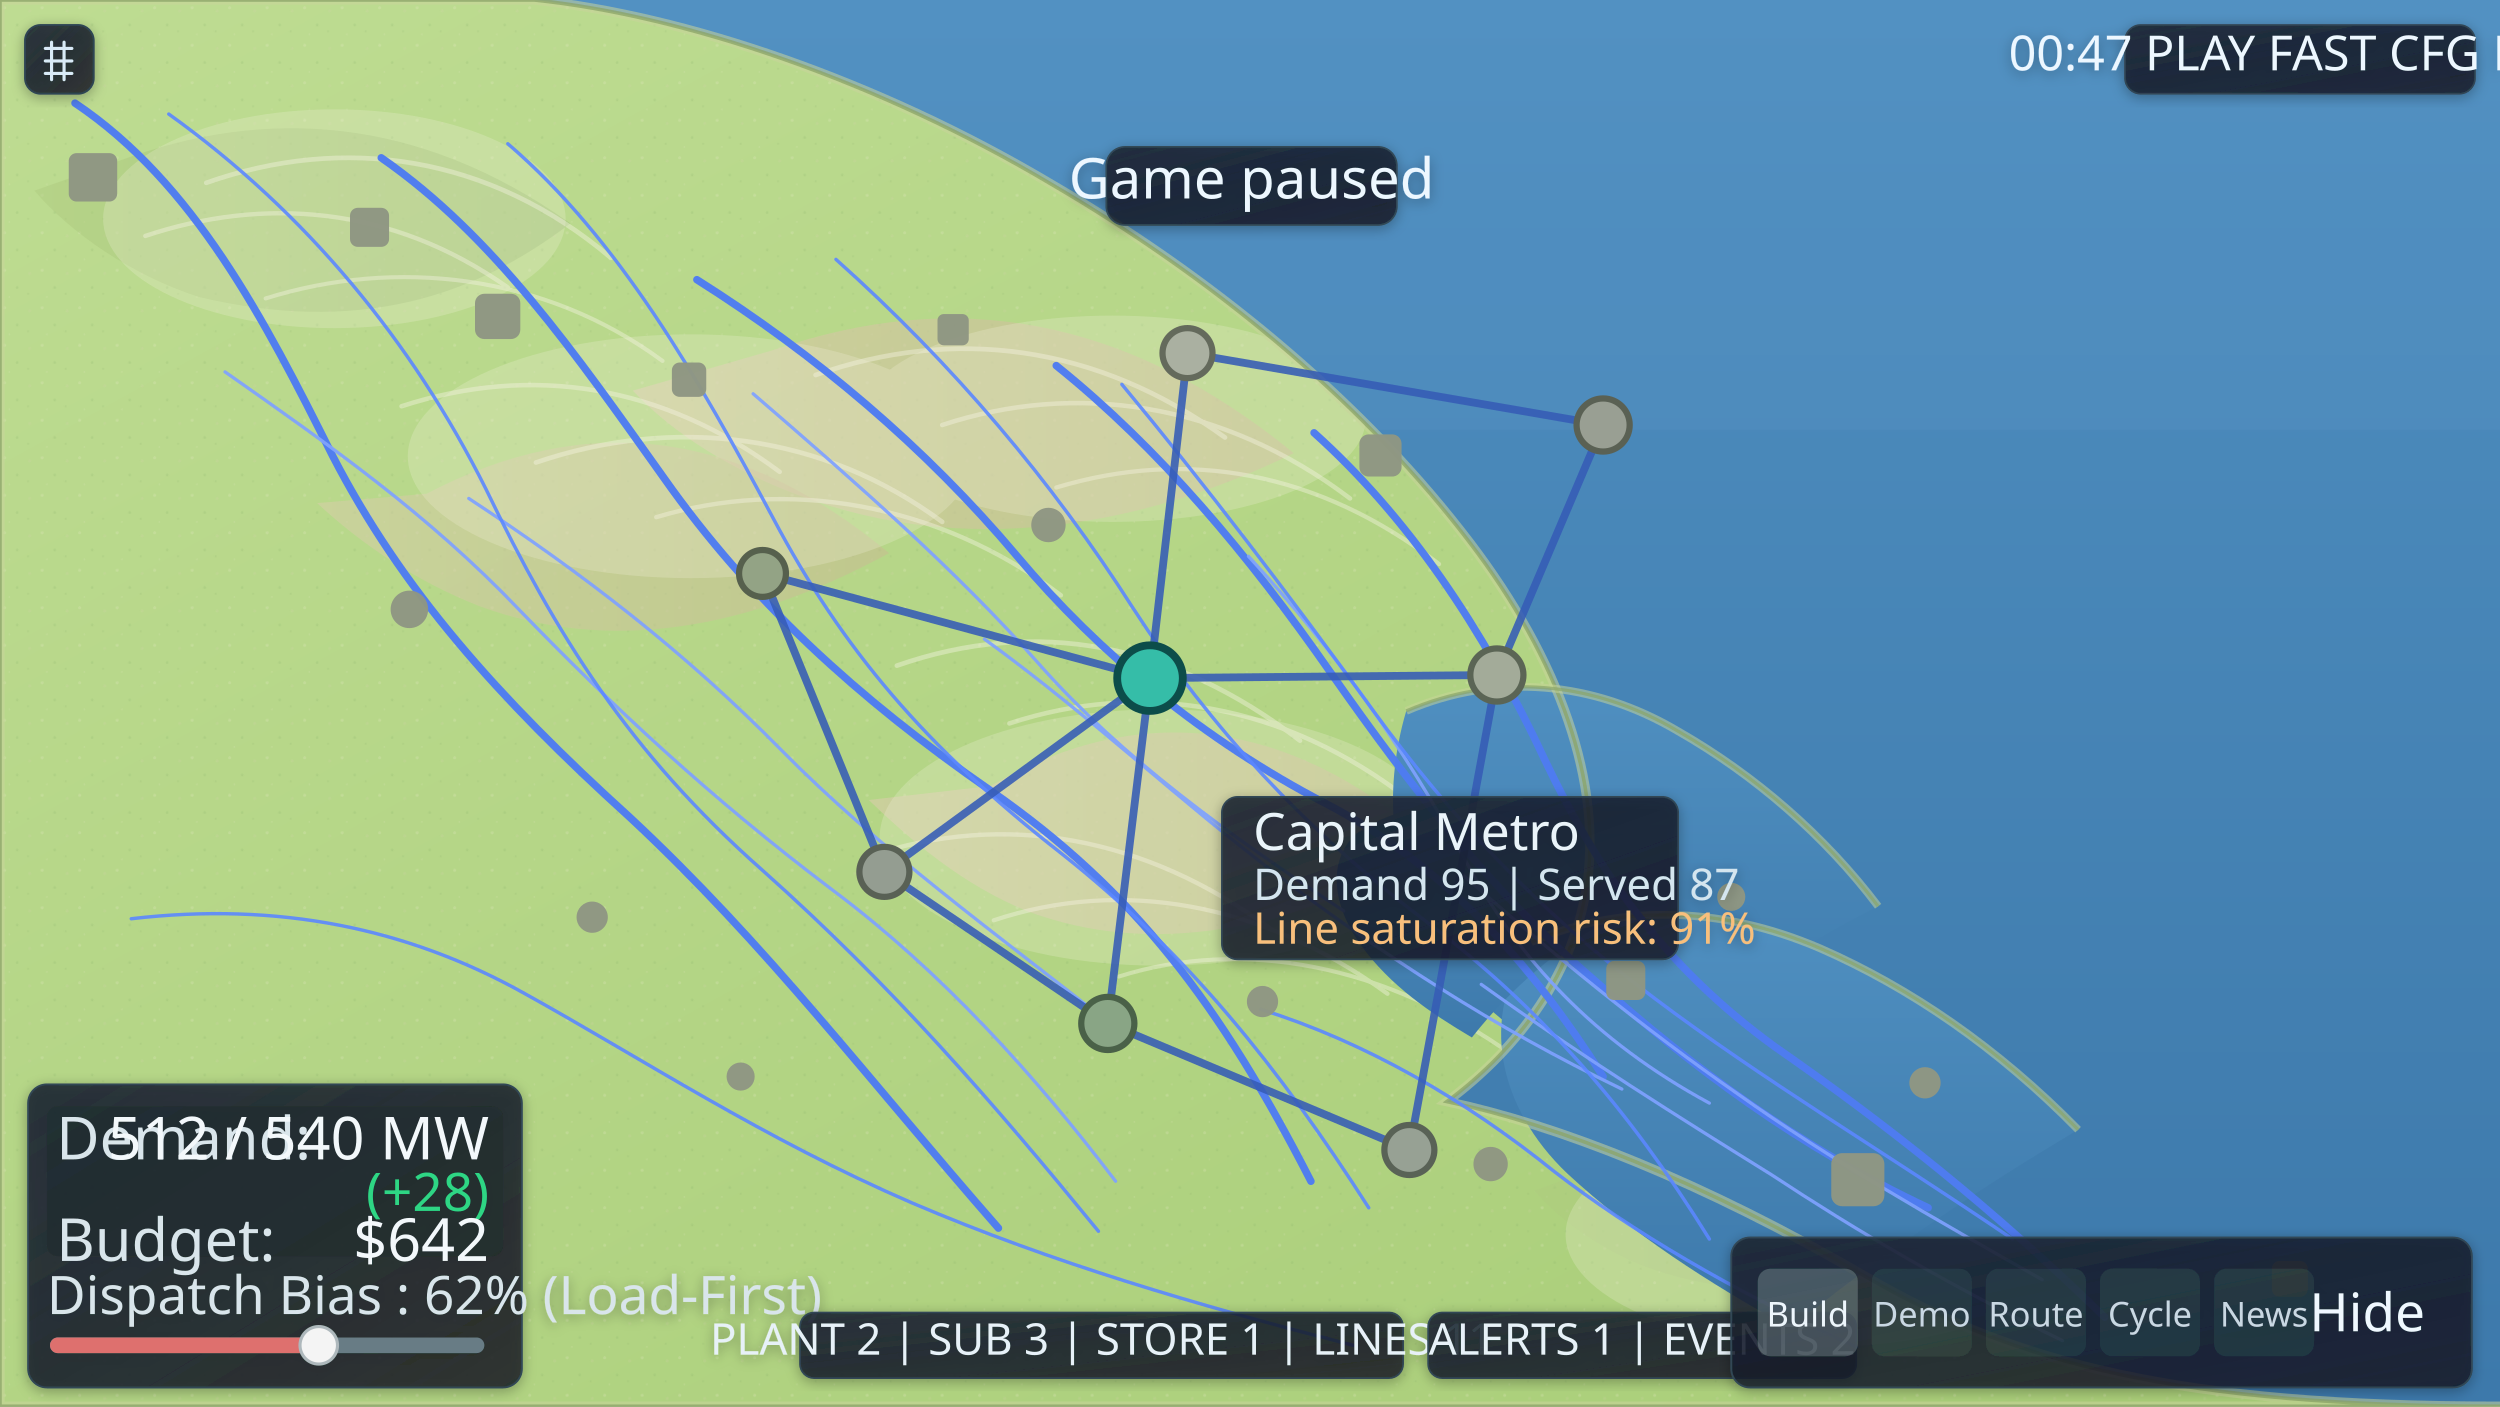
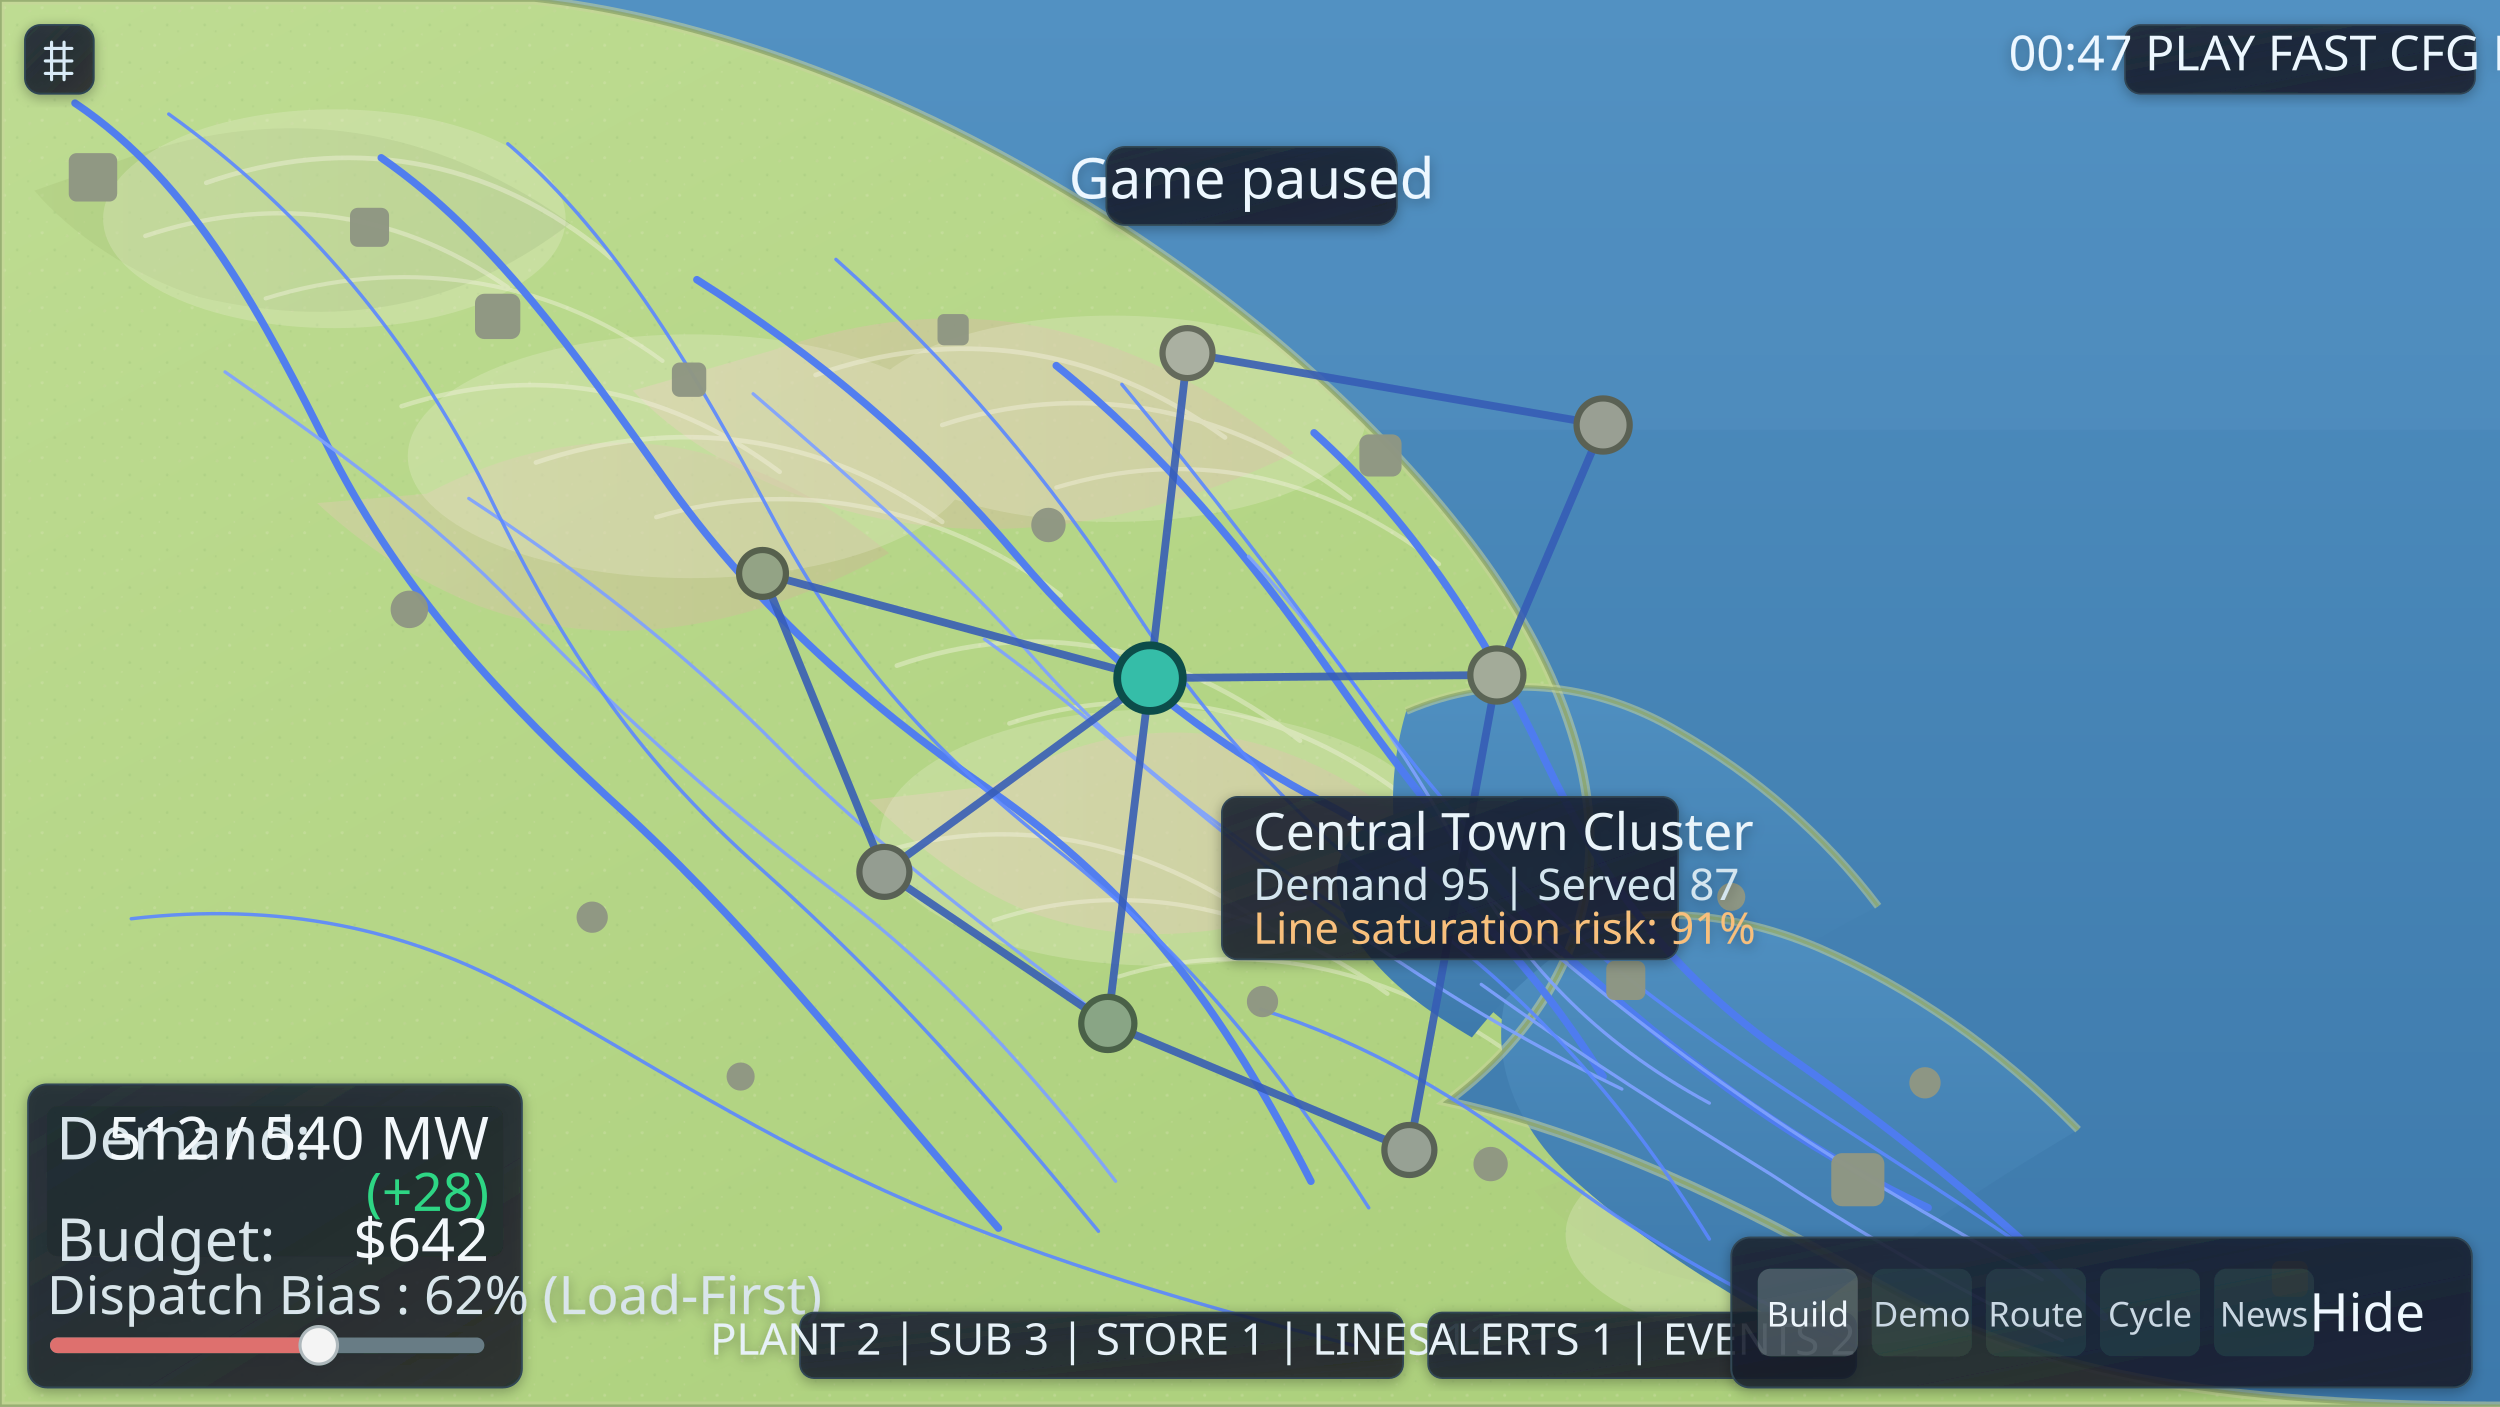
<svg xmlns="http://www.w3.org/2000/svg" width="1600" height="900" viewBox="0 0 1600 900">
  <defs>
    <linearGradient id="map-sea" x1="0%" y1="0%" x2="0%" y2="100%">
      <stop offset="0%" stop-color="#4f8fc0" />
      <stop offset="100%" stop-color="#3d79ab" />
    </linearGradient>
    <linearGradient id="map-land-base" x1="0%" y1="0%" x2="100%" y2="100%">
      <stop offset="0%" stop-color="#bedc92" />
      <stop offset="100%" stop-color="#a8cd77" />
    </linearGradient>
    <linearGradient id="map-highland" x1="0%" y1="0%" x2="100%" y2="0%">
      <stop offset="0%" stop-color="#d9cdab" />
      <stop offset="100%" stop-color="#c9b992" />
    </linearGradient>
    <linearGradient id="map-forest" x1="0%" y1="0%" x2="100%" y2="0%">
      <stop offset="0%" stop-color="#aeca7f" />
      <stop offset="100%" stop-color="#9abb72" />
    </linearGradient>
    <pattern id="map-grain" width="24" height="24" patternUnits="userSpaceOnUse">
      <circle cx="3" cy="5" r="1" fill="#f2edd4" opacity="0.24" />
      <circle cx="11" cy="16" r="0.9" fill="#7daa63" opacity="0.21" />
      <circle cx="19" cy="7" r="1" fill="#d7d0af" opacity="0.22" />
      <circle cx="18" cy="20" r="0.7" fill="#86ac6a" opacity="0.2" />
      <circle cx="6" cy="22" r="0.6" fill="#f0ebcf" opacity="0.2" />
    </pattern>
    <path id="mainland-shape" d="M0 0 L342 0 C438 10 562 52 673 118 C774 177 867 253 935 340 C994 415 1025 494 1016 564 C1008 622 973 670 926 705 C997 720 1089 756 1194 817 C1290 873 1395 900 1600 900 L0 900 Z" />
    <clipPath id="clip-mainland">
      <use href="#mainland-shape" />
    </clipPath>
  </defs>
  <rect width="1600" height="900" fill="url(#map-sea)" />
  <rect y="0" width="1600" height="275" fill="#5a98c8" opacity="0.22" />
  <use href="#mainland-shape" fill="url(#map-land-base)" />
  <g clip-path="url(#clip-mainland)">
    <rect width="1600" height="900" fill="url(#map-grain)" opacity="0.75" />
    <path d="M76 103 C170 68 268 74 365 143 C302 191 228 214 127 190 C84 176 45 149 22 122 Z" fill="url(#map-forest)" opacity="0.48" />
    <path d="M495 224 C611 184 720 202 828 290 C726 340 614 355 514 318 C470 302 431 278 405 250 Z" fill="url(#map-highland)" opacity="0.6" />
    <path d="M273 316 C376 262 474 275 569 354 C477 404 389 418 307 388 C266 372 231 348 203 322 Z" fill="url(#map-highland)" opacity="0.5" />
    <path d="M634 503 C734 445 832 462 922 545 C824 596 737 613 657 583 C616 566 584 539 556 512 Z" fill="url(#map-highland)" opacity="0.58" />
    <path d="M1043 740 C1121 707 1207 720 1295 784 C1219 822 1140 837 1066 815 C1032 805 1001 784 982 762 Z" fill="url(#map-forest)" opacity="0.45" />
    <g stroke="#fbf8ea" stroke-linecap="round" fill="none" opacity="0.38">
      <path d="M132 117 C220 86 313 99 391 165" stroke-width="3" />
      <path d="M93 151 C168 126 250 131 325 184" stroke-width="2.8" />
      <path d="M170 191 C253 165 348 175 424 231" stroke-width="2.6" />
      <path d="M257 260 C340 233 424 246 499 302" stroke-width="2.9" />
      <path d="M343 296 C431 266 526 277 603 334" stroke-width="3" />
      <path d="M420 331 C503 306 600 321 679 381" stroke-width="2.8" />
      <path d="M522 240 C610 209 701 220 784 280" stroke-width="3" />
      <path d="M603 272 C688 244 782 257 864 319" stroke-width="2.9" />
      <path d="M676 312 C759 287 843 301 921 361" stroke-width="2.7" />
      <path d="M574 426 C663 395 750 411 832 474" stroke-width="3" />
      <path d="M646 463 C731 435 822 450 902 512" stroke-width="2.9" />
      <path d="M556 548 C643 519 733 535 814 595" stroke-width="2.8" />
      <path d="M636 589 C717 562 807 577 888 636" stroke-width="2.7" />
      <path d="M716 625 C795 600 887 617 969 676" stroke-width="2.6" />
      <path d="M1032 760 C1113 734 1202 751 1281 810" stroke-width="2.7" />
      <path d="M1112 789 C1189 768 1278 784 1344 833" stroke-width="2.5" />
    </g>
    <g fill="#f7f4e2" opacity="0.23">
      <ellipse cx="214" cy="140" rx="148" ry="70" />
      <ellipse cx="442" cy="292" rx="181" ry="78" />
      <ellipse cx="712" cy="268" rx="162" ry="66" />
      <ellipse cx="742" cy="536" rx="179" ry="82" />
      <ellipse cx="1166" cy="790" rx="164" ry="72" />
    </g>
  </g>
  <g>
    <path d="M900 455 C958 430 1020 436 1074 468 C1123 496 1168 535 1202 580 C1146 608 1089 647 1036 700 C990 676 946 648 918 605 C891 564 884 509 900 455 Z" fill="url(#map-sea)" />
    <path d="M980 603 C1035 579 1100 579 1165 607 C1222 632 1278 670 1330 723 C1268 760 1209 799 1146 850 C1093 821 1044 789 1003 751 C959 709 946 651 980 603 Z" fill="url(#map-sea)" />
    <path d="M873 530 C901 514 934 510 964 523 C991 536 1014 561 1027 590 C997 608 968 631 942 664 C915 648 890 631 871 605 C849 574 851 544 873 530 Z" fill="url(#map-sea)" />
  </g>
  <g>
    <use href="#mainland-shape" fill="none" stroke="#c8d49a" stroke-width="6" opacity="0.55" />
    <use href="#mainland-shape" fill="none" stroke="#8ba468" stroke-width="2.3" opacity="0.76" />
    <path d="M900 455 C958 430 1020 436 1074 468 C1123 496 1168 535 1202 580" fill="none" stroke="#c7d598" stroke-width="5" opacity="0.52" />
    <path d="M900 455 C958 430 1020 436 1074 468 C1123 496 1168 535 1202 580" fill="none" stroke="#8aa56a" stroke-width="2.1" opacity="0.7" />
    <path d="M980 603 C1035 579 1100 579 1165 607 C1222 632 1278 670 1330 723" fill="none" stroke="#c7d598" stroke-width="5" opacity="0.52" />
    <path d="M980 603 C1035 579 1100 579 1165 607 C1222 632 1278 670 1330 723" fill="none" stroke="#8aa56a" stroke-width="2.1" opacity="0.7" />
  </g>
  <g fill="none" stroke-linecap="round" stroke-linejoin="round" opacity="0.97">
    <g stroke="#4e7bf1" stroke-width="4.8">
      <path d="M48 66 C124 117 169 204 213 292 C257 377 318 446 403 523 C490 604 555 690 639 786" />
      <path d="M244 101 C316 151 368 226 425 306 C480 384 549 447 634 506 C726 570 781 643 839 756" />
      <path d="M446 179 C522 227 592 286 651 356 C703 418 771 474 848 514 C925 554 981 618 1026 689" />
      <path d="M676 234 C742 287 799 355 852 431 C904 505 955 571 1020 627 C1083 683 1151 734 1234 773" />
      <path d="M841 277 C900 330 949 401 989 487 C1022 556 1063 617 1136 670 C1208 720 1275 773 1347 843" />
    </g>
    <g stroke="#7ea1ff" stroke-width="2.1" opacity="0.95">
      <path d="M144 238 C211 285 274 329 333 391 C392 452 454 510 532 569 C603 622 663 689 714 756" />
      <path d="M300 319 C373 367 438 417 500 480 C562 543 638 598 709 654" />
      <path d="M482 252 C548 309 612 365 665 425 C718 485 786 534 860 583" />
      <path d="M630 409 C699 459 755 513 819 561 C885 611 955 657 1038 697" />
      <path d="M799 356 C855 417 899 479 938 551 C972 614 1020 666 1094 706" />
      <path d="M934 558 C994 611 1053 659 1112 700 C1171 742 1238 780 1307 819" />
      <path d="M948 630 C1012 676 1076 716 1134 752 C1187 787 1248 823 1320 858" />
    </g>
  </g>
  <g fill="none" stroke="#5b87ff" stroke-width="2.2" stroke-linecap="round" opacity="0.9">
    <path d="M108 73 C196 136 264 219 311 313 C356 406 402 481 488 557 C571 631 636 706 703 788" />
    <path d="M325 92 C396 153 447 242 495 332 C539 415 592 478 679 546 C760 610 819 684 876 773" />
    <path d="M535 166 C610 233 674 309 725 389 C775 466 835 531 913 590 C985 644 1042 709 1094 793" />
    <path d="M718 246 C772 311 826 382 879 455 C927 521 984 583 1059 639 C1128 691 1204 736 1288 793" />
    <path d="M84 588 C178 577 261 594 336 636 C410 677 489 729 584 770 C673 808 765 835 866 861" />
    <path d="M807 646 C874 667 938 704 995 750 C1043 787 1108 826 1188 862" />
  </g>
  <g fill="#8f9683" opacity="0.97">
    <rect x="44" y="98" width="31" height="31" rx="5" />
    <rect x="224" y="133" width="25" height="25" rx="5" />
    <rect x="304" y="188" width="29" height="29" rx="6" />
    <rect x="430" y="232" width="22" height="22" rx="5" />
    <rect x="600" y="201" width="20" height="20" rx="4" />
    <rect x="870" y="278" width="27" height="27" rx="6" />
    <rect x="1028" y="615" width="25" height="25" rx="5" />
    <rect x="1172" y="738" width="34" height="34" rx="7" />
    <rect x="1454" y="807" width="23" height="23" rx="5" />
    <circle cx="262" cy="390" r="12" />
    <circle cx="379" cy="587" r="10" />
    <circle cx="474" cy="689" r="9" />
    <circle cx="671" cy="336" r="11" />
    <circle cx="808" cy="641" r="10" />
    <circle cx="954" cy="745" r="11" />
    <circle cx="1108" cy="574" r="9" />
    <circle cx="1232" cy="693" r="10" />
  </g>
  <g stroke="#355cb5" stroke-width="5" stroke-linecap="round" opacity="0.88">
    <line x1="736" y1="434" x2="760" y2="226" />
    <line x1="736" y1="434" x2="488" y2="367" />
    <line x1="736" y1="434" x2="958" y2="432" />
    <line x1="736" y1="434" x2="709" y2="655" />
    <line x1="736" y1="434" x2="566" y2="558" />
    <line x1="709" y1="655" x2="902" y2="736" />
    <line x1="958" y1="432" x2="1026" y2="272" />
    <line x1="760" y1="226" x2="1026" y2="272" />
    <line x1="488" y1="367" x2="566" y2="558" />
    <line x1="566" y1="558" x2="709" y2="655" />
    <line x1="958" y1="432" x2="902" y2="736" />
  </g>
  <g>
    <circle cx="736" cy="434" r="21" fill="#35bda8" stroke="#0c4d4a" stroke-width="5" />
    <circle cx="760" cy="226" r="16" fill="#aab0a1" stroke="#646a5c" stroke-width="4" />
    <circle cx="488" cy="367" r="15" fill="#93a385" stroke="#56604d" stroke-width="4" />
    <circle cx="958" cy="432" r="17" fill="#a3ab99" stroke="#5b6555" stroke-width="4" />
    <circle cx="709" cy="655" r="17" fill="#89a585" stroke="#4a6148" stroke-width="4" />
    <circle cx="902" cy="736" r="16" fill="#97a194" stroke="#596256" stroke-width="4" />
    <circle cx="566" cy="558" r="16" fill="#949d91" stroke="#596155" stroke-width="4" />
    <circle cx="1026" cy="272" r="17" fill="#999f93" stroke="#5a6154" stroke-width="4" />
  </g>
  <defs>
    <linearGradient id="hud-ui-panel" x1="0%" y1="0%" x2="100%" y2="100%">
      <stop offset="0%" stop-color="#1d2a34" stop-opacity="0.9" />
      <stop offset="100%" stop-color="#111a22" stop-opacity="0.78" />
    </linearGradient>
    <filter id="hud-ui-shadow" x="-20%" y="-20%" width="140%" height="140%">
      <feDropShadow dx="0" dy="2" stdDeviation="4" flood-color="#000000" flood-opacity="0.35" />
    </filter>
  </defs>
  <g id="ui-top-left" filter="url(#hud-ui-shadow)">
    <rect x="16" y="16" width="44" height="44" rx="10" fill="url(#hud-ui-panel)" stroke="#2f4453" stroke-width="1.2" />
    <g stroke="#d9eaf7" stroke-width="2" fill="none" stroke-linecap="round">
      <line x1="29" y1="31" x2="46" y2="31" />
      <line x1="29" y1="39" x2="46" y2="39" />
      <line x1="29" y1="47" x2="46" y2="47" />
      <line x1="33" y1="27" x2="33" y2="51" />
      <line x1="41" y1="27" x2="41" y2="51" />
    </g>
  </g>
  <g id="ui-top-center" filter="url(#hud-ui-shadow)">
    <rect x="708" y="94" width="186" height="50" rx="12" fill="url(#hud-ui-panel)" stroke="#314857" stroke-width="1.1" />
    <text x="801" y="127" text-anchor="middle" fill="#edf7ff" font-size="36" font-family="'Trebuchet MS', 'Segoe UI', sans-serif">Game paused</text>
  </g>
  <g id="ui-top-right" filter="url(#hud-ui-shadow)">
    <rect x="1360" y="16" width="224" height="44" rx="10" fill="url(#hud-ui-panel)" stroke="#304554" stroke-width="1.1" />
    <text x="1472" y="45" text-anchor="middle" fill="#edf7ff" font-size="31" font-family="'Trebuchet MS', 'Segoe UI', sans-serif">00:47  PLAY  FAST  CFG  EXIT</text>
  </g>
  <g id="ui-bottom-left" filter="url(#hud-ui-shadow)">
    <rect x="18" y="694" width="316" height="194" rx="12" fill="url(#hud-ui-panel)" stroke="#304655" stroke-width="1.2" />
    <rect x="30" y="708" width="292" height="96" rx="7" fill="#1f2a30" fill-opacity="0.56" />
    <text x="36" y="742" fill="#d9e5eb" font-size="38" font-family="'Trebuchet MS', 'Segoe UI', sans-serif">Demand:</text>
    <text x="313" y="742" text-anchor="end" fill="#f3f8fb" font-size="38" font-family="'Trebuchet MS', 'Segoe UI', sans-serif">512 / 540 MW</text>
    <text x="313" y="775" text-anchor="end" fill="#2dd684" font-size="34" font-family="'Trebuchet MS', 'Segoe UI', sans-serif">(+28)</text>
    <text x="36" y="807" fill="#d9e5eb" font-size="38" font-family="'Trebuchet MS', 'Segoe UI', sans-serif">Budget:</text>
    <text x="313" y="807" text-anchor="end" fill="#f3f8fb" font-size="38" font-family="'Trebuchet MS', 'Segoe UI', sans-serif">$642</text>
    <text x="30" y="841" fill="#d9e5eb" font-size="34" font-family="'Trebuchet MS', 'Segoe UI', sans-serif">Dispatch Bias : 62% (Load-First)</text>
    <rect x="32" y="856" width="278" height="10" rx="5" fill="#687b85" />
    <rect x="32" y="856" width="172" height="10" rx="5" fill="#de6f6e" />
    <circle cx="204" cy="861" r="12" fill="#f4f4f4" stroke="#aeb8bc" stroke-width="2" />
  </g>
  <g id="ui-bottom-center" filter="url(#hud-ui-shadow)">
    <rect x="512" y="840" width="386" height="42" rx="9" fill="url(#hud-ui-panel)" stroke="#304655" stroke-width="1.1" />
    <text x="705" y="867" text-anchor="middle" fill="#e7f1f8" font-size="28" font-family="'Trebuchet MS', 'Segoe UI', sans-serif">PLANT 2 | SUB 3 | STORE 1 | LINES 11</text>
    <rect x="914" y="840" width="274" height="42" rx="9" fill="url(#hud-ui-panel)" stroke="#304655" stroke-width="1.1" />
    <text x="1051" y="867" text-anchor="middle" fill="#e7f1f8" font-size="28" font-family="'Trebuchet MS', 'Segoe UI', sans-serif">ALERTS 1 | EVENTS 2</text>
  </g>
  <g id="ui-bottom-right" filter="url(#hud-ui-shadow)">
    <rect x="1108" y="792" width="474" height="96" rx="12" fill="url(#hud-ui-panel)" stroke="#304655" stroke-width="1.2" />
    <rect x="1125" y="812" width="64" height="56" rx="8" fill="#dfe9f2" fill-opacity="0.22" />
    <rect x="1198" y="812" width="64" height="56" rx="8" fill="#dfe9f2" fill-opacity="0.06" />
    <rect x="1271" y="812" width="64" height="56" rx="8" fill="#dfe9f2" fill-opacity="0.06" />
    <rect x="1344" y="812" width="64" height="56" rx="8" fill="#dfe9f2" fill-opacity="0.06" />
    <rect x="1417" y="812" width="64" height="56" rx="8" fill="#dfe9f2" fill-opacity="0.06" />
    <text x="1157" y="849" text-anchor="middle" fill="#edf6fc" font-size="22" font-family="'Trebuchet MS', 'Segoe UI', sans-serif">Build</text>
    <text x="1230" y="849" text-anchor="middle" fill="#c9d8e3" font-size="22" font-family="'Trebuchet MS', 'Segoe UI', sans-serif">Demo</text>
    <text x="1303" y="849" text-anchor="middle" fill="#c9d8e3" font-size="22" font-family="'Trebuchet MS', 'Segoe UI', sans-serif">Route</text>
    <text x="1376" y="849" text-anchor="middle" fill="#c9d8e3" font-size="22" font-family="'Trebuchet MS', 'Segoe UI', sans-serif">Cycle</text>
    <text x="1449" y="849" text-anchor="middle" fill="#c9d8e3" font-size="22" font-family="'Trebuchet MS', 'Segoe UI', sans-serif">News</text>
    <text x="1515" y="852" text-anchor="middle" fill="#eff8ff" font-size="34" font-family="'Trebuchet MS', 'Segoe UI', sans-serif">Hide</text>
  </g>
-   <g id="ui-region-tooltip" filter="url(#hud-ui-shadow)">
+   <g id="ui-map-tooltip" filter="url(#hud-ui-shadow)">
    <rect x="782" y="510" width="292" height="104" rx="10" fill="url(#hud-ui-panel)" stroke="#304655" stroke-width="1.1" />
-     <text x="802" y="544" fill="#eaf4fa" font-size="33" font-family="'Trebuchet MS', 'Segoe UI', sans-serif">Capital Metro</text>
+     <text x="802" y="544" fill="#eaf4fa" font-size="33" font-family="'Trebuchet MS', 'Segoe UI', sans-serif">Central Town Cluster</text>
    <text x="802" y="576" fill="#d4e5ef" font-size="28" font-family="'Trebuchet MS', 'Segoe UI', sans-serif">Demand 95 | Served 87</text>
    <text x="802" y="604" fill="#f8bf7c" font-size="28" font-family="'Trebuchet MS', 'Segoe UI', sans-serif">Line saturation risk: 91%</text>
  </g>
</svg>
